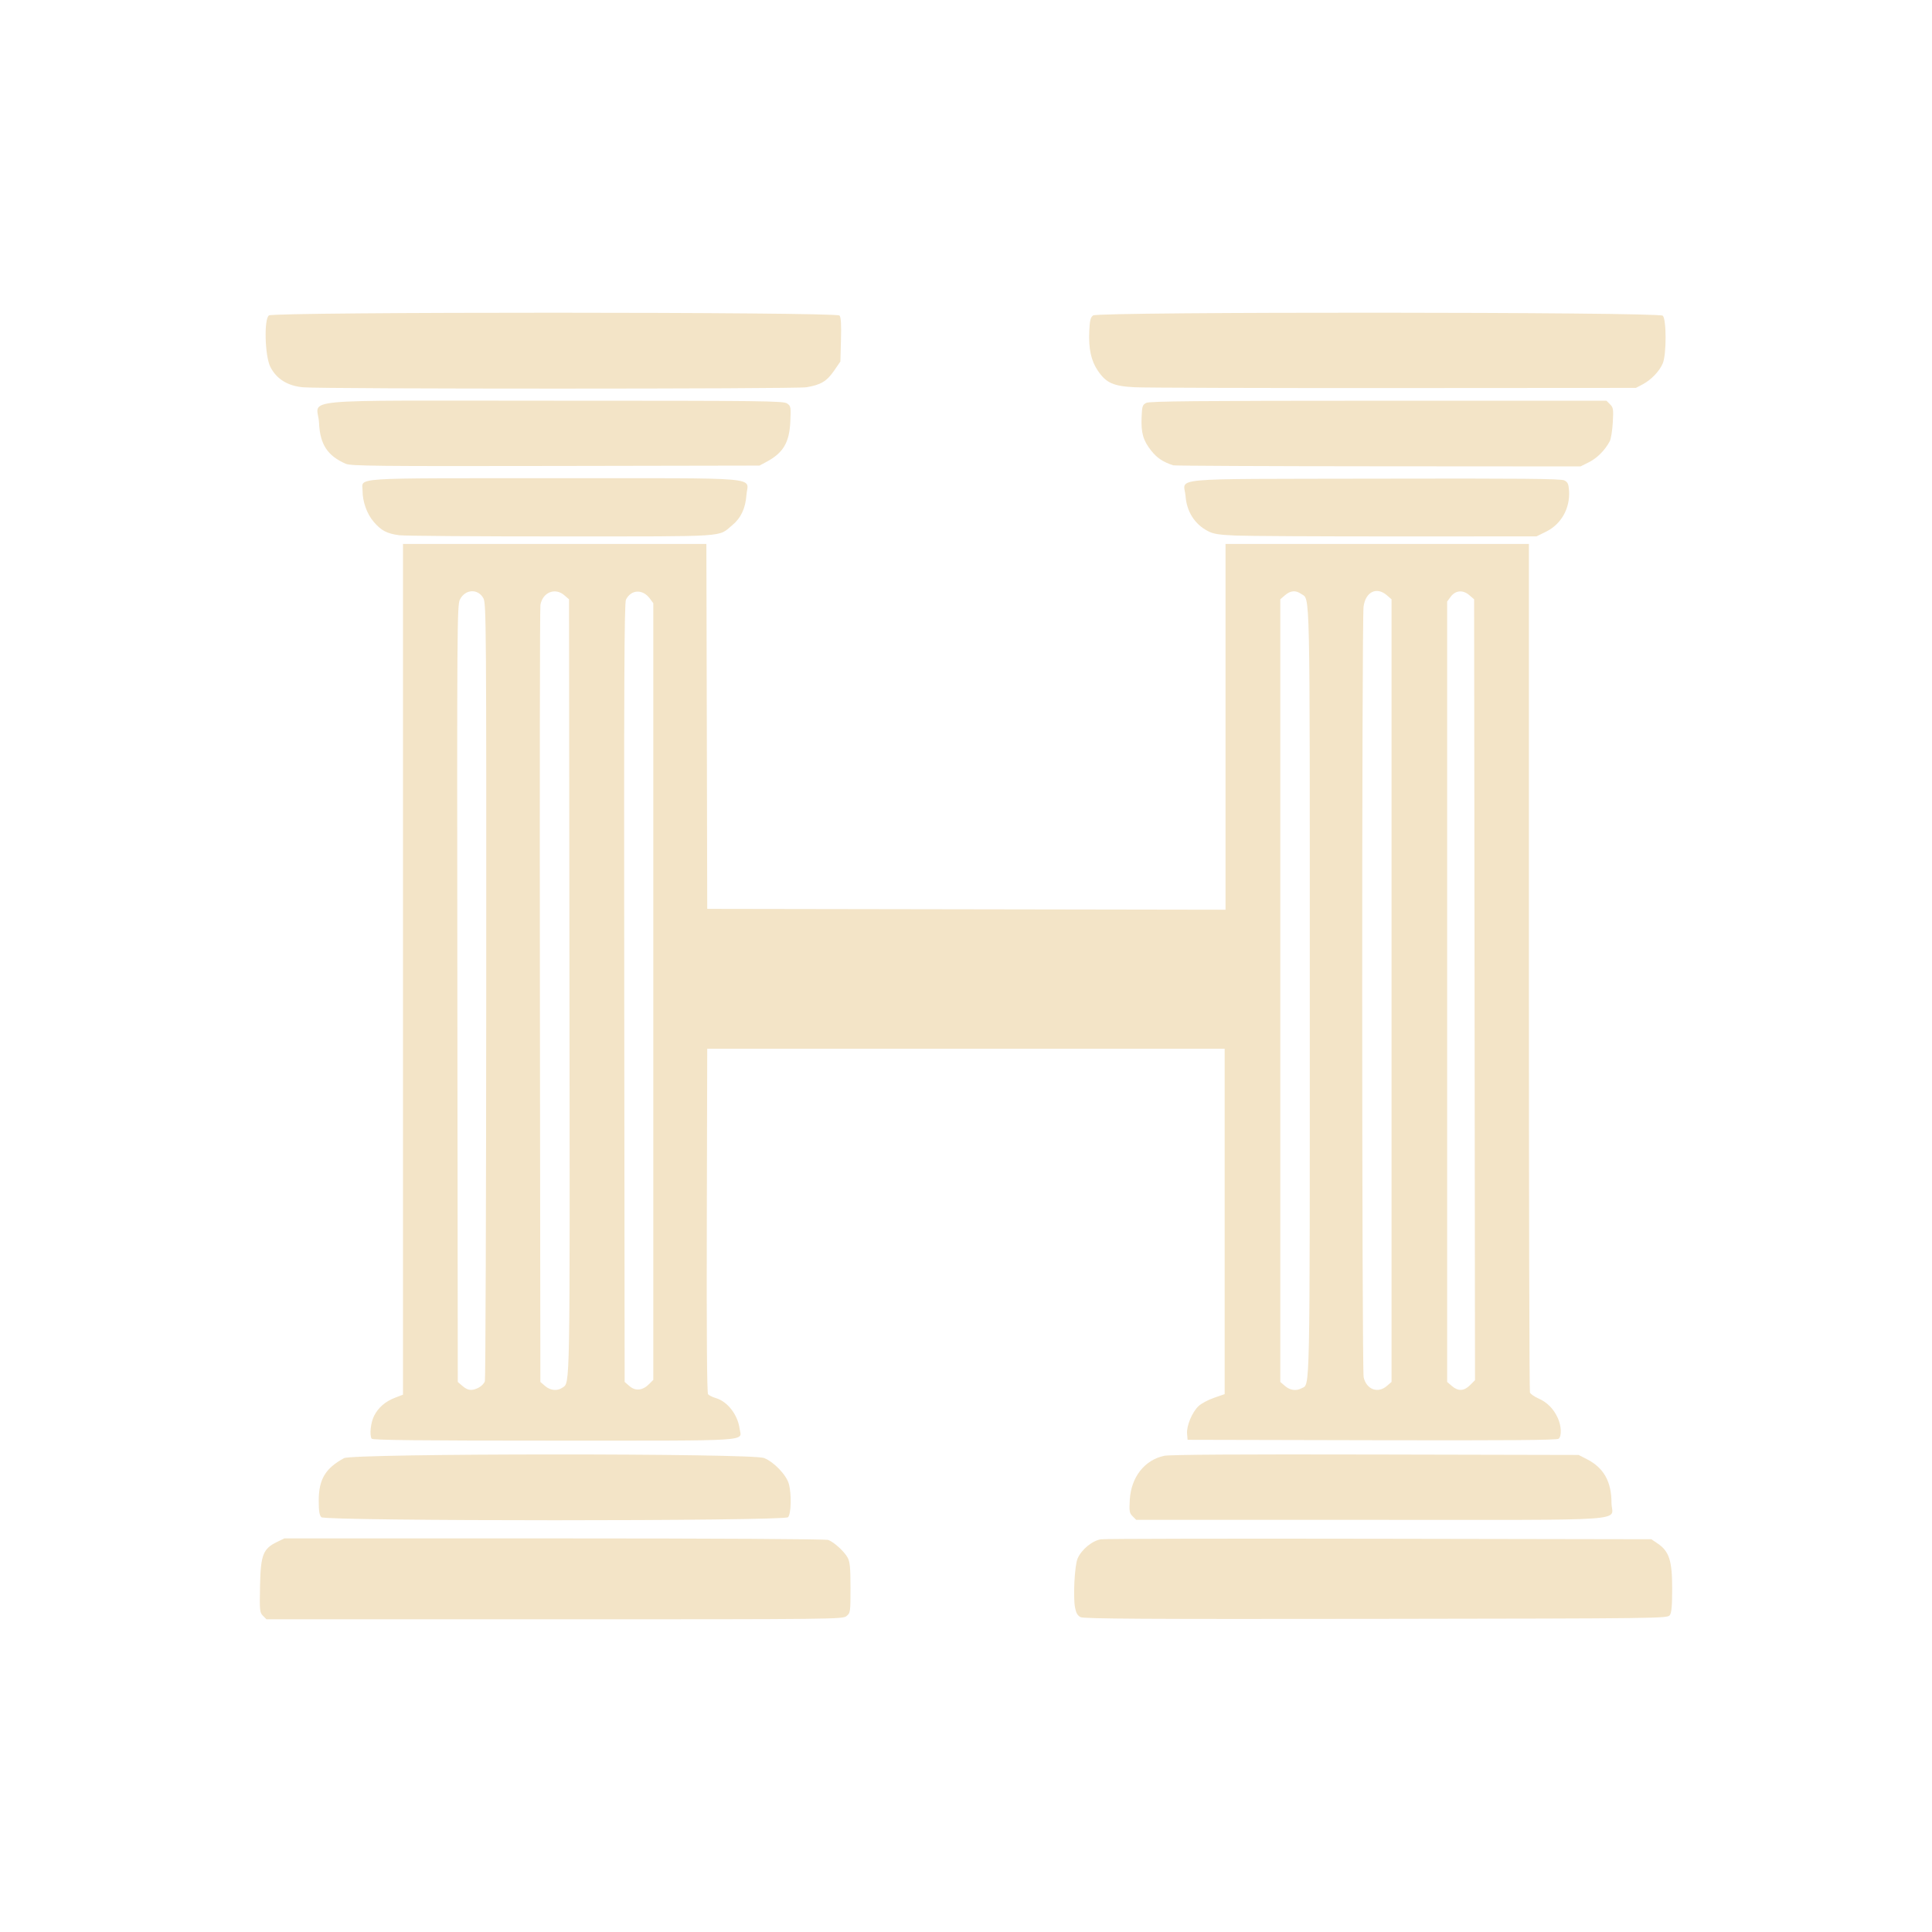
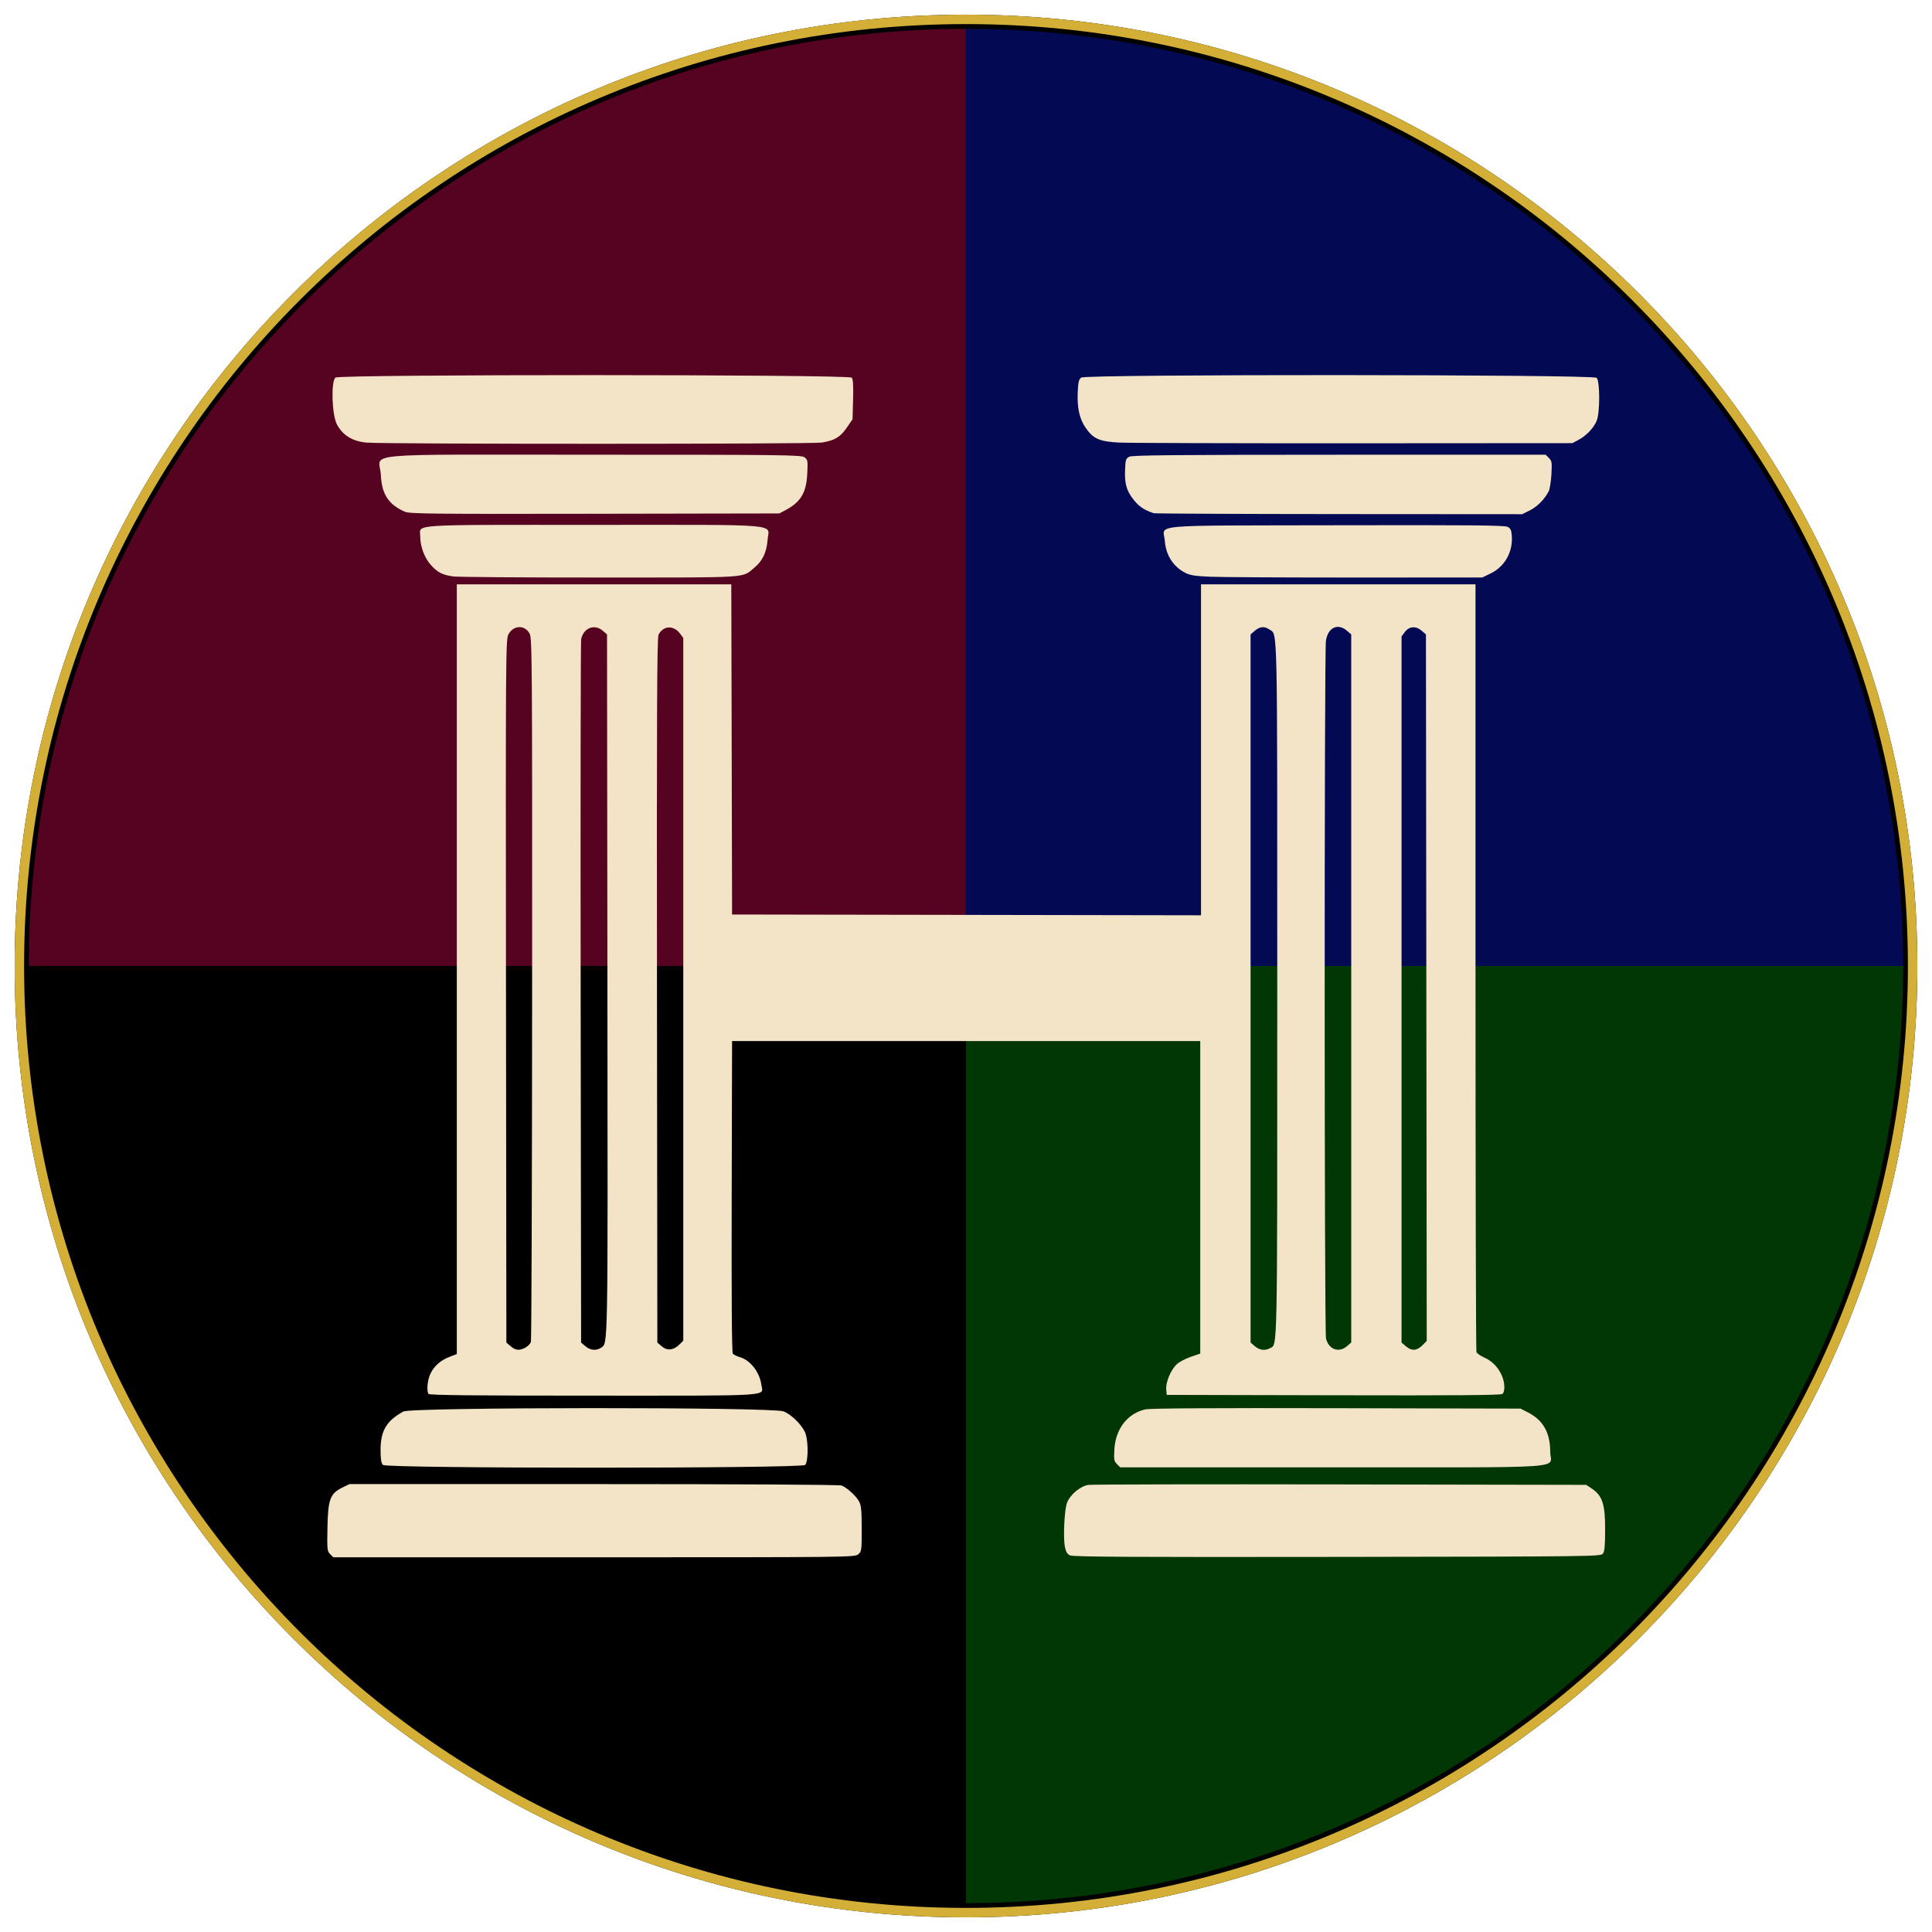
- <svg xmlns="http://www.w3.org/2000/svg" width="100%" height="100%" viewBox="0 0 2000 2000" version="1.1" xml:space="preserve" style="fill-rule:evenodd;clip-rule:evenodd;stroke-linejoin:round;stroke-miterlimit:2;">
-   <g>
-     <path d="M272.248,1672.68c-3.385,-3.385 -3.577,-5.234 -3.053,-31.11c0.646,-31.982 3.106,-38.333 17.57,-45.33l7.642,-3.699l279.378,0c168.653,0 281.07,0.646 283.652,1.623c6.037,2.303 16.523,11.865 20.03,18.268c2.39,4.397 2.949,10.259 2.966,31.302c0,25.09 -0.122,25.98 -4.118,29.225c-4.03,3.245 -11.167,3.333 -302.287,3.333l-298.169,0l-3.612,-3.612Z" style="fill:#f3e4c7;" />
-     <path d="M1118.634,1674.058c-3.158,-1.605 -4.694,-4.275 -5.775,-10.015c-2.094,-11.219 -0.419,-43.306 2.635,-50.564c3.926,-9.335 15.354,-18.739 24.34,-20.013c4.153,-0.593 134.018,-0.838 288.59,-0.558l281.053,0.506l6.438,4.362c11.969,8.096 15.11,17.71 15.11,46.255c0,18.495 -0.611,25.457 -2.478,28.004c-2.425,3.333 -7.782,3.385 -304.032,3.804c-239.369,0.332 -302.444,-0.035 -305.881,-1.78Z" style="fill:#f3e4c7;" />
-     <path d="M332.688,1570.609c-2.041,-2.059 -2.739,-6.369 -2.739,-17.117c0,-22.019 6.84,-33.518 26.172,-44.004c9.265,-5.025 421.736,-5.2 434.735,-0.174c10.102,3.891 23.171,17.465 25.736,26.73c2.949,10.591 2.443,31.284 -0.838,34.565c-4.188,4.188 -478.878,4.188 -483.066,0Z" style="fill:#f3e4c7;" />
-     <path d="M1172.479,1569.649c-3.298,-3.298 -3.612,-5.182 -2.931,-17.082c1.361,-23.38 15.284,-41.195 35.611,-45.522c5.723,-1.221 77.731,-1.675 218.781,-1.343l210.249,0.471l8.515,4.345c17.465,8.916 25.509,23.206 25.509,45.278c0,19.612 29.313,17.553 -249.507,17.553l-242.527,0l-3.699,-3.699Z" style="fill:#f3e4c7;" />
-     <path d="M384.736,1489.318c-2.39,-3.856 -0.995,-16.715 2.547,-23.677c4.449,-8.707 11.69,-14.936 21.985,-18.861l7.921,-3.019l0,-880.654l314.047,0l0.454,188.875l0.436,188.875l268.263,0.436l268.263,0.454l0,-378.639l314.064,0l0,437.806c0,240.783 0.471,439.044 1.064,440.562c0.576,1.518 4.502,4.275 8.707,6.142c9.108,4.03 15.703,10.643 20.083,20.17c3.804,8.253 4.257,18.844 0.925,21.601c-1.727,1.448 -53.635,1.849 -193.237,1.518l-190.864,-0.436l-0.541,-6.421c-0.663,-8.044 5.182,-22.054 11.882,-28.475c2.739,-2.617 9.945,-6.473 16.017,-8.567l11.027,-3.804l0,-357.527l-535.654,0l-0.436,177.778c-0.297,115.768 0.157,178.511 1.274,179.872c0.96,1.152 4.728,2.984 8.358,4.065c11.917,3.577 22.403,17.221 24.34,31.668c1.78,13.278 17.5,12.283 -192.329,12.283c-139.951,0 -187.653,-0.506 -188.596,-2.024Zm110.934,-52.92c2.757,-1.431 5.583,-4.379 6.281,-6.543c0.68,-2.164 1.309,-184.129 1.396,-404.375c0.14,-378.395 -0.017,-400.746 -2.896,-406.085c-5.601,-10.329 -18.896,-9.631 -24.375,1.309c-2.896,5.758 -3.036,28.022 -2.617,407.987l0.436,401.88l4.903,4.222c5.636,4.851 9.823,5.252 16.872,1.605Zm86.647,0.052c7.904,-5.531 7.677,7.939 7.189,-414.181l-0.454,-401.88l-4.903,-4.222c-9.544,-8.218 -22.368,-3.036 -24.706,9.998c-0.576,3.228 -0.82,185.542 -0.541,405.143l0.489,399.263l4.903,4.222c5.531,4.763 12.65,5.426 18.024,1.658Zm89.613,-3.647l4.362,-4.362l0,-804.005l-3.664,-4.938c-7.381,-9.893 -19.298,-9.3 -24.637,1.239c-1.745,3.42 -2.111,87.101 -1.78,407.08l0.419,402.753l5.077,4.379c6.177,5.304 13.557,4.519 20.222,-2.146Zm675.5,4.31c8.881,-4.763 8.462,15.703 8.462,-410.761c0,-428.611 0.506,-404.934 -8.933,-411.546c-5.671,-3.978 -10.992,-3.542 -16.698,1.361l-4.903,4.222l0,810.181l4.903,4.222c5.234,4.502 11.498,5.357 17.169,2.321Zm88.182,-2.321l4.903,-4.222l0,-810.181l-4.903,-4.222c-10.556,-9.073 -21.88,-3.594 -24.043,11.655c-1.937,13.679 -1.849,789.61 0.087,798.003c2.931,12.58 14.656,16.959 23.956,8.968Zm86.193,-0.907l5.112,-5.112l-0.454,-404.201l-0.454,-404.183l-5.008,-4.31c-6.613,-5.688 -14.272,-5.025 -19.245,1.675l-3.664,4.938l0,807.878l4.903,4.222c6.543,5.636 12.545,5.339 18.809,-0.907Z" style="fill:#f3e4c7;" />
-     <path d="M413.316,554.07c-12.737,-1.658 -18.652,-4.763 -26.521,-13.958c-6.979,-8.148 -11.481,-20.763 -11.481,-32.174c0,-13.906 -15.982,-12.877 198.907,-12.877c220.456,0 199.884,-1.797 198.506,17.256c-0.995,13.871 -5.74,23.991 -14.744,31.406c-15.075,12.423 -1.483,11.533 -176.783,11.585c-86.839,0.035 -162.406,-0.523 -167.885,-1.239Z" style="fill:#f3e4c7;" />
-     <path d="M1279.121,554.401c-17.867,-0.785 -23.119,-1.64 -28.999,-4.763c-13.487,-7.154 -21.636,-20.065 -22.857,-36.17c-1.466,-19.542 -24.061,-17.465 196.098,-17.954c151.833,-0.332 192.539,0.035 195.994,1.78c3.629,1.832 4.449,3.682 4.92,10.888c1.169,18.006 -8.148,34.512 -23.799,42.207l-9.91,4.868l-144.819,0.052c-79.65,0.035 -154.624,-0.384 -166.629,-0.907Z" style="fill:#f3e4c7;" />
-     <path d="M357.936,480.108c-18.931,-8.253 -26.643,-20.048 -27.673,-42.259c-1.186,-26.102 -33.448,-23.049 242.964,-23.049c217.071,0 237.869,0.244 241.585,2.861c3.873,2.704 4.048,3.647 3.333,18.757c-1.012,21.74 -7.328,32.401 -24.724,41.701l-7.206,3.856l-211.121,0.384c-184.862,0.332 -211.871,0.052 -217.158,-2.251Z" style="fill:#f3e4c7;" />
-     <path d="M1214.563,481.713c-10.573,-3.437 -16.75,-7.538 -22.77,-15.093c-8.41,-10.573 -10.678,-18.46 -10.015,-34.791c0.454,-11.411 0.907,-12.772 4.868,-14.778c3.437,-1.745 53.967,-2.198 240.346,-2.233l235.984,-0.017l3.716,3.716c3.385,3.385 3.647,5.095 2.861,18.861c-0.471,8.34 -1.884,17.064 -3.141,19.402c-4.903,9.23 -13.121,17.518 -21.513,21.688l-8.776,4.379l-209.481,-0.14c-115.209,-0.07 -210.632,-0.523 -212.081,-0.995Z" style="fill:#f3e4c7;" />
-     <path d="M314.089,400.946c-16.174,-1.361 -27.795,-8.532 -34.216,-21.112c-5.688,-11.167 -6.752,-49.448 -1.483,-53.304c5.2,-3.804 587.51,-3.699 590.668,0.105c1.518,1.832 1.954,9.108 1.518,25.09l-0.611,22.525l-6.648,9.666c-7.468,10.835 -13.784,14.569 -28.685,16.994c-11.132,1.815 -499.101,1.849 -520.544,0.035Z" style="fill:#f3e4c7;" />
-     <path d="M1175.305,400.911c-22.787,-1.117 -30.133,-4.362 -38.839,-17.204c-6.944,-10.225 -9.684,-22.805 -8.864,-40.759c0.506,-11.306 1.274,-14.43 3.996,-16.419c5.391,-3.943 585.765,-3.664 589.708,0.279c3.873,3.891 3.908,39.939 0.035,49.221c-3.437,8.235 -11.882,17.082 -20.85,21.845l-6.979,3.682l-249.507,0.157c-137.229,0.07 -258.143,-0.297 -268.699,-0.803Z" style="fill:#f3e4c7;" />
+ <svg xmlns="http://www.w3.org/2000/svg" width="2048" zoomAndPan="magnify" viewBox="0 0 1536 1536" height="2048" preserveAspectRatio="xMidYMid meet" version="1.0">
+   <defs>
+     <clipPath id="1e67688ca9">
+       <path d="M 11.648 11.648 L 1524.352 11.648 L 1524.352 1524.352 L 11.648 1524.352 Z M 11.648 11.648 " clip-rule="nonzero" />
+     </clipPath>
+     <clipPath id="272844def7">
+       <path d="M 768 11.648 C 350.281 11.648 11.648 350.281 11.648 768 C 11.648 1185.719 350.281 1524.352 768 1524.352 C 1185.719 1524.352 1524.352 1185.719 1524.352 768 C 1524.352 350.281 1185.719 11.648 768 11.648 Z M 768 11.648 " clip-rule="nonzero" />
+     </clipPath>
+     <clipPath id="bae4ce55fc">
+       <path d="M 0.648 0.648 L 1513.352 0.648 L 1513.352 1513.352 L 0.648 1513.352 Z M 0.648 0.648 " clip-rule="nonzero" />
+     </clipPath>
+     <clipPath id="b8b4fd4f74">
+       <path d="M 757 0.648 C 339.281 0.648 0.648 339.281 0.648 757 C 0.648 1174.719 339.281 1513.352 757 1513.352 C 1174.719 1513.352 1513.352 1174.719 1513.352 757 C 1513.352 339.281 1174.719 0.648 757 0.648 Z M 757 0.648 " clip-rule="nonzero" />
+     </clipPath>
+     <clipPath id="8948352b6d">
+       <rect x="0" width="1514" y="0" height="1514" />
+     </clipPath>
+     <clipPath id="e00b1d1b71">
+       <path d="M 11.648 11.648 L 1524.34 11.648 L 1524.34 1524.34 L 11.648 1524.34 Z M 11.648 11.648 " clip-rule="nonzero" />
+     </clipPath>
+     <clipPath id="dda4c699b3">
+       <path d="M 767.996 11.648 C 350.277 11.648 11.648 350.277 11.648 767.996 C 11.648 1185.715 350.277 1524.34 767.996 1524.34 C 1185.715 1524.34 1524.34 1185.715 1524.34 767.996 C 1524.34 350.277 1185.715 11.648 767.996 11.648 Z M 767.996 11.648 " clip-rule="nonzero" />
+     </clipPath>
+     <clipPath id="99a0ce2ed6">
+       <path d="M 768 768.328 L 1512.75 768.328 L 1512.75 1513.078 L 768 1513.078 Z M 768 768.328 " clip-rule="nonzero" />
+     </clipPath>
+     <clipPath id="7d27d39d4b">
+       <path d="M 0 0.328 L 744.75 0.328 L 744.75 744.75 L 0 744.75 Z M 0 0.328 " clip-rule="nonzero" />
+     </clipPath>
+     <clipPath id="b658d3694d">
+       <rect x="0" width="745" y="0" height="746" />
+     </clipPath>
+     <clipPath id="12240748e6">
+       <path d="M 768 23.242 L 1512.75 23.242 L 1512.75 767.992 L 768 767.992 Z M 768 23.242 " clip-rule="nonzero" />
+     </clipPath>
+     <clipPath id="06b66cf736">
+       <path d="M 22.914 23.242 L 767.664 23.242 L 767.664 767.992 L 22.914 767.992 Z M 22.914 23.242 " clip-rule="nonzero" />
+     </clipPath>
+     <clipPath id="5342d99434">
+       <path d="M 1.242 0.242 L 745.664 0.242 L 745.664 744.992 L 1.242 744.992 Z M 1.242 0.242 " clip-rule="nonzero" />
+     </clipPath>
+     <clipPath id="a8bd7817c8">
+       <rect x="0" width="746" y="0" height="745" />
+     </clipPath>
+     <clipPath id="94b8658b1a">
+       <path d="M 22.914 768.328 L 767.664 768.328 L 767.664 1513.078 L 22.914 1513.078 Z M 22.914 768.328 " clip-rule="nonzero" />
+     </clipPath>
+     <clipPath id="75a0aeede6">
+       <path d="M 1.242 0.328 L 745.664 0.328 L 745.664 744.75 L 1.242 744.75 Z M 1.242 0.328 " clip-rule="nonzero" />
+     </clipPath>
+     <clipPath id="660f8e6a75">
+       <rect x="0" width="746" y="0" height="746" />
+     </clipPath>
+   </defs>
+   <g clip-path="url(#1e67688ca9)">
+     <g clip-path="url(#272844def7)">
+       <g transform="matrix(1, 0, 0, 1, 11, 11)">
+         <g clip-path="url(#8948352b6d)">
+           <g clip-path="url(#bae4ce55fc)">
+             <g clip-path="url(#b8b4fd4f74)">
+               <path fill="#000000" d="M 0.648 0.648 L 1513.352 0.648 L 1513.352 1513.352 L 0.648 1513.352 Z M 0.648 0.648 " fill-opacity="1" fill-rule="nonzero" />
+             </g>
+           </g>
+         </g>
+       </g>
+     </g>
  </g>
+   <g clip-path="url(#e00b1d1b71)">
+     <g clip-path="url(#dda4c699b3)">
+       <path stroke-linecap="butt" transform="matrix(0.75, 0, 0, 0.75, 11.65, 11.64995)" fill="none" stroke-linejoin="miter" d="M 1008.462 -0.002 C 451.503 -0.002 -0.002 451.503 -0.002 1008.462 C -0.002 1565.42 451.503 2016.92 1008.462 2016.92 C 1565.42 2016.92 2016.92 1565.42 2016.92 1008.462 C 2016.92 451.503 1565.42 -0.002 1008.462 -0.002 Z M 1008.462 -0.002 " stroke="#d4af37" stroke-width="20" stroke-opacity="1" stroke-miterlimit="4" />
+     </g>
+   </g>
+   <g clip-path="url(#99a0ce2ed6)">
+     <g transform="matrix(1, 0, 0, 1, 768, 768)">
+       <g clip-path="url(#b658d3694d)">
+         <g clip-path="url(#7d27d39d4b)">
+           <path fill="#003704" d="M 0 0 L 745.078 0 C 745.078 411.48 411.48 745.078 0 745.078 Z M 0 0 " fill-opacity="1" fill-rule="nonzero" />
+         </g>
+       </g>
+     </g>
+   </g>
+   <g clip-path="url(#12240748e6)">
+     <path fill="#030953" d="M 768 767.992 L 1513.078 767.992 C 1513.078 356.512 1179.48 22.914 768 22.914 Z M 768 767.992 " fill-opacity="1" fill-rule="nonzero" />
+   </g>
+   <g clip-path="url(#06b66cf736)">
+     <g transform="matrix(1, 0, 0, 1, 22, 23)">
+       <g clip-path="url(#a8bd7817c8)">
+         <g clip-path="url(#5342d99434)">
+           <path fill="#560221" d="M 745.992 744.992 L 0.914 744.992 C 0.914 333.512 334.512 -0.086 745.992 -0.086 Z M 745.992 744.992 " fill-opacity="1" fill-rule="nonzero" />
+         </g>
+       </g>
+     </g>
+   </g>
+   <g clip-path="url(#94b8658b1a)">
+     <g transform="matrix(1, 0, 0, 1, 22, 768)">
+       <g clip-path="url(#660f8e6a75)">
+         <g clip-path="url(#75a0aeede6)">
+           <path fill="#000000" d="M 745.992 0 L 1.242 0 C 1.242 411.301 334.691 744.75 745.992 744.75 Z M 745.992 0 " fill-opacity="1" fill-rule="nonzero" />
+         </g>
+       </g>
+     </g>
+   </g>
+   <path fill="#f3e4c7" d="M 262.465 1235.59 C 260.113 1233.238 259.98 1231.953 260.344 1213.973 C 260.793 1191.75 262.5 1187.336 272.551 1182.473 L 277.863 1179.902 L 471.996 1179.902 C 589.188 1179.902 667.305 1180.352 669.098 1181.031 C 673.293 1182.633 680.578 1189.277 683.016 1193.727 C 684.676 1196.781 685.066 1200.855 685.078 1215.477 C 685.078 1232.91 684.992 1233.527 682.215 1235.785 C 679.414 1238.039 674.457 1238.102 472.164 1238.102 L 264.973 1238.102 Z M 262.465 1235.59 " fill-opacity="1" fill-rule="evenodd" />
+   <path fill="#f3e4c7" d="M 850.598 1236.547 C 848.402 1235.434 847.336 1233.578 846.586 1229.59 C 845.129 1221.793 846.293 1199.496 848.414 1194.453 C 851.145 1187.965 859.086 1181.43 865.328 1180.547 C 868.215 1180.133 958.453 1179.965 1065.863 1180.156 L 1261.16 1180.508 L 1265.633 1183.539 C 1273.949 1189.168 1276.133 1195.848 1276.133 1215.684 C 1276.133 1228.535 1275.707 1233.371 1274.41 1235.141 C 1272.727 1237.457 1269.004 1237.492 1063.145 1237.785 C 896.816 1238.016 852.984 1237.762 850.598 1236.547 Z M 850.598 1236.547 " fill-opacity="1" fill-rule="evenodd" />
+   <path fill="#f3e4c7" d="M 304.461 1164.664 C 303.043 1163.23 302.559 1160.238 302.559 1152.77 C 302.559 1137.469 307.312 1129.477 320.746 1122.191 C 327.184 1118.699 613.801 1118.578 622.832 1122.07 C 629.852 1124.773 638.934 1134.207 640.715 1140.645 C 642.766 1148.004 642.414 1162.383 640.133 1164.664 C 637.223 1167.574 307.371 1167.574 304.461 1164.664 Z M 304.461 1164.664 " fill-opacity="1" fill-rule="evenodd" />
+   <path fill="#f3e4c7" d="M 888.012 1163.996 C 885.723 1161.703 885.504 1160.395 885.977 1152.125 C 886.922 1135.879 896.598 1123.5 910.723 1120.492 C 914.699 1119.645 964.734 1119.332 1062.746 1119.562 L 1208.844 1119.887 L 1214.762 1122.906 C 1226.895 1129.102 1232.484 1139.031 1232.484 1154.371 C 1232.484 1167.996 1252.855 1166.566 1059.109 1166.566 L 890.582 1166.566 Z M 888.012 1163.996 " fill-opacity="1" fill-rule="evenodd" />
+   <path fill="#f3e4c7" d="M 340.629 1108.176 C 338.969 1105.496 339.938 1096.562 342.398 1091.723 C 345.492 1085.672 350.523 1081.344 357.676 1078.617 L 363.18 1076.52 L 363.18 464.574 L 581.402 464.574 L 581.719 595.82 L 582.023 727.062 L 768.43 727.367 L 954.84 727.684 L 954.84 464.574 L 1173.074 464.574 L 1173.074 768.797 C 1173.074 936.109 1173.402 1073.879 1173.816 1074.934 C 1174.215 1075.988 1176.945 1077.902 1179.867 1079.199 C 1186.195 1082 1190.777 1086.594 1193.82 1093.215 C 1196.465 1098.949 1196.777 1106.309 1194.465 1108.227 C 1193.262 1109.23 1157.195 1109.512 1060.188 1109.281 L 927.562 1108.977 L 927.184 1104.516 C 926.727 1098.926 930.785 1089.191 935.441 1084.73 C 937.344 1082.91 942.352 1080.23 946.57 1078.777 L 954.234 1076.133 L 954.234 827.695 L 582.02 827.695 L 581.719 951.23 C 581.512 1031.672 581.828 1075.273 582.605 1076.219 C 583.27 1077.02 585.891 1078.293 588.41 1079.043 C 596.691 1081.527 603.98 1091.008 605.324 1101.047 C 606.562 1110.273 617.484 1109.582 471.68 1109.582 C 374.434 1109.582 341.285 1109.23 340.629 1108.176 Z M 417.715 1071.402 C 419.629 1070.41 421.594 1068.359 422.078 1066.855 C 422.551 1065.352 422.988 938.91 423.051 785.867 C 423.148 522.93 423.039 507.398 421.039 503.688 C 417.145 496.512 407.906 496.996 404.098 504.598 C 402.086 508.598 401.988 524.07 402.281 788.098 L 402.586 1067.355 L 405.992 1070.289 C 409.906 1073.66 412.816 1073.938 417.715 1071.402 Z M 477.922 1071.438 C 483.418 1067.598 483.258 1076.957 482.918 783.637 L 482.605 504.379 L 479.195 501.445 C 472.566 495.734 463.652 499.336 462.027 508.391 C 461.629 510.637 461.461 637.32 461.652 789.918 L 461.992 1067.355 L 465.398 1070.289 C 469.242 1073.598 474.191 1074.059 477.926 1071.441 Z M 540.195 1068.906 L 543.227 1065.875 L 543.227 507.191 L 540.68 503.762 C 535.551 496.887 527.27 497.297 523.559 504.621 C 522.348 506.996 522.094 565.145 522.32 787.492 L 522.613 1067.352 L 526.141 1070.395 C 530.434 1074.082 535.562 1073.535 540.191 1068.906 Z M 1009.582 1071.898 C 1015.754 1068.59 1015.461 1082.812 1015.461 786.473 C 1015.461 488.641 1015.812 505.094 1009.254 500.5 C 1005.312 497.734 1001.617 498.039 997.652 501.445 L 994.246 504.379 L 994.246 1067.355 L 997.652 1070.289 C 1001.289 1073.414 1005.641 1074.012 1009.582 1071.898 Z M 1070.855 1070.289 L 1074.266 1067.352 L 1074.266 504.379 L 1070.855 501.445 C 1063.523 495.141 1055.652 498.949 1054.148 509.543 C 1052.805 519.051 1052.867 1058.223 1054.211 1064.055 C 1056.246 1072.797 1064.395 1075.84 1070.855 1070.289 Z M 1130.75 1069.656 L 1134.301 1066.105 L 1133.988 785.234 L 1133.672 504.379 L 1130.191 501.383 C 1125.598 497.434 1120.273 497.891 1116.82 502.547 L 1114.273 505.98 L 1114.273 1067.355 L 1117.68 1070.289 C 1122.227 1074.203 1126.398 1073.996 1130.75 1069.656 Z M 1130.75 1069.656 " fill-opacity="1" fill-rule="evenodd" />
+   <path fill="#f3e4c7" d="M 360.488 458.297 C 351.637 457.145 347.527 454.984 342.059 448.598 C 337.211 442.934 334.082 434.168 334.082 426.238 C 334.082 416.578 322.977 417.293 472.297 417.293 C 625.488 417.293 611.191 416.043 610.234 429.281 C 609.543 438.922 606.246 445.953 599.988 451.105 C 589.516 459.738 598.961 459.121 477.148 459.156 C 416.805 459.18 364.297 458.793 360.488 458.293 Z M 360.488 458.297 " fill-opacity="1" fill-rule="evenodd" />
+   <path fill="#f3e4c7" d="M 962.117 458.527 C 949.699 457.98 946.051 457.387 941.965 455.215 C 932.594 450.246 926.93 441.273 926.082 430.082 C 925.062 416.504 909.363 417.945 1062.344 417.605 C 1167.852 417.375 1196.137 417.629 1198.535 418.844 C 1201.059 420.117 1201.629 421.402 1201.957 426.41 C 1202.77 438.922 1196.293 450.391 1185.418 455.738 L 1178.531 459.121 L 1077.902 459.156 C 1022.555 459.18 970.457 458.891 962.113 458.527 Z M 962.117 458.527 " fill-opacity="1" fill-rule="evenodd" />
+   <path fill="#f3e4c7" d="M 322.008 406.902 C 308.852 401.168 303.492 392.969 302.777 377.535 C 301.953 359.398 279.535 361.52 471.605 361.52 C 622.445 361.52 636.898 361.691 639.48 363.508 C 642.172 365.387 642.293 366.043 641.793 376.543 C 641.09 391.648 636.703 399.059 624.613 405.52 L 619.609 408.199 L 472.906 408.465 C 344.449 408.695 325.68 408.5 322.008 406.902 Z M 322.008 406.902 " fill-opacity="1" fill-rule="evenodd" />
+   <path fill="#f3e4c7" d="M 917.254 408.016 C 909.91 405.629 905.617 402.777 901.434 397.527 C 895.59 390.184 894.012 384.703 894.473 373.352 C 894.789 365.426 895.105 364.477 897.855 363.086 C 900.246 361.871 935.355 361.559 1064.867 361.531 L 1228.848 361.52 L 1231.43 364.102 C 1233.781 366.457 1233.965 367.645 1233.418 377.211 C 1233.09 383.004 1232.109 389.066 1231.234 390.691 C 1227.828 397.105 1222.117 402.863 1216.285 405.762 L 1210.188 408.805 L 1064.625 408.707 C 984.566 408.66 918.262 408.344 917.254 408.016 Z M 917.254 408.016 " fill-opacity="1" fill-rule="evenodd" />
+   <path fill="#f3e4c7" d="M 291.539 351.895 C 280.301 350.949 272.227 345.965 267.762 337.223 C 263.812 329.465 263.07 302.863 266.734 300.184 C 270.348 297.539 674.98 297.613 677.172 300.258 C 678.227 301.531 678.531 306.586 678.227 317.691 L 677.805 333.344 L 673.184 340.059 C 667.996 347.59 663.605 350.184 653.25 351.867 C 645.516 353.129 306.438 353.152 291.539 351.895 Z M 291.539 351.895 " fill-opacity="1" fill-rule="evenodd" />
+   <path fill="#f3e4c7" d="M 889.977 351.871 C 874.141 351.094 869.039 348.84 862.988 339.914 C 858.164 332.809 856.258 324.066 856.828 311.594 C 857.18 303.734 857.715 301.566 859.605 300.184 C 863.352 297.441 1266.641 297.637 1269.379 300.375 C 1272.07 303.082 1272.094 328.129 1269.402 334.578 C 1267.016 340.301 1261.148 346.449 1254.914 349.758 L 1250.066 352.316 L 1076.688 352.426 C 981.332 352.477 897.312 352.219 889.977 351.867 Z M 889.977 351.871 " fill-opacity="1" fill-rule="evenodd" />
</svg>
